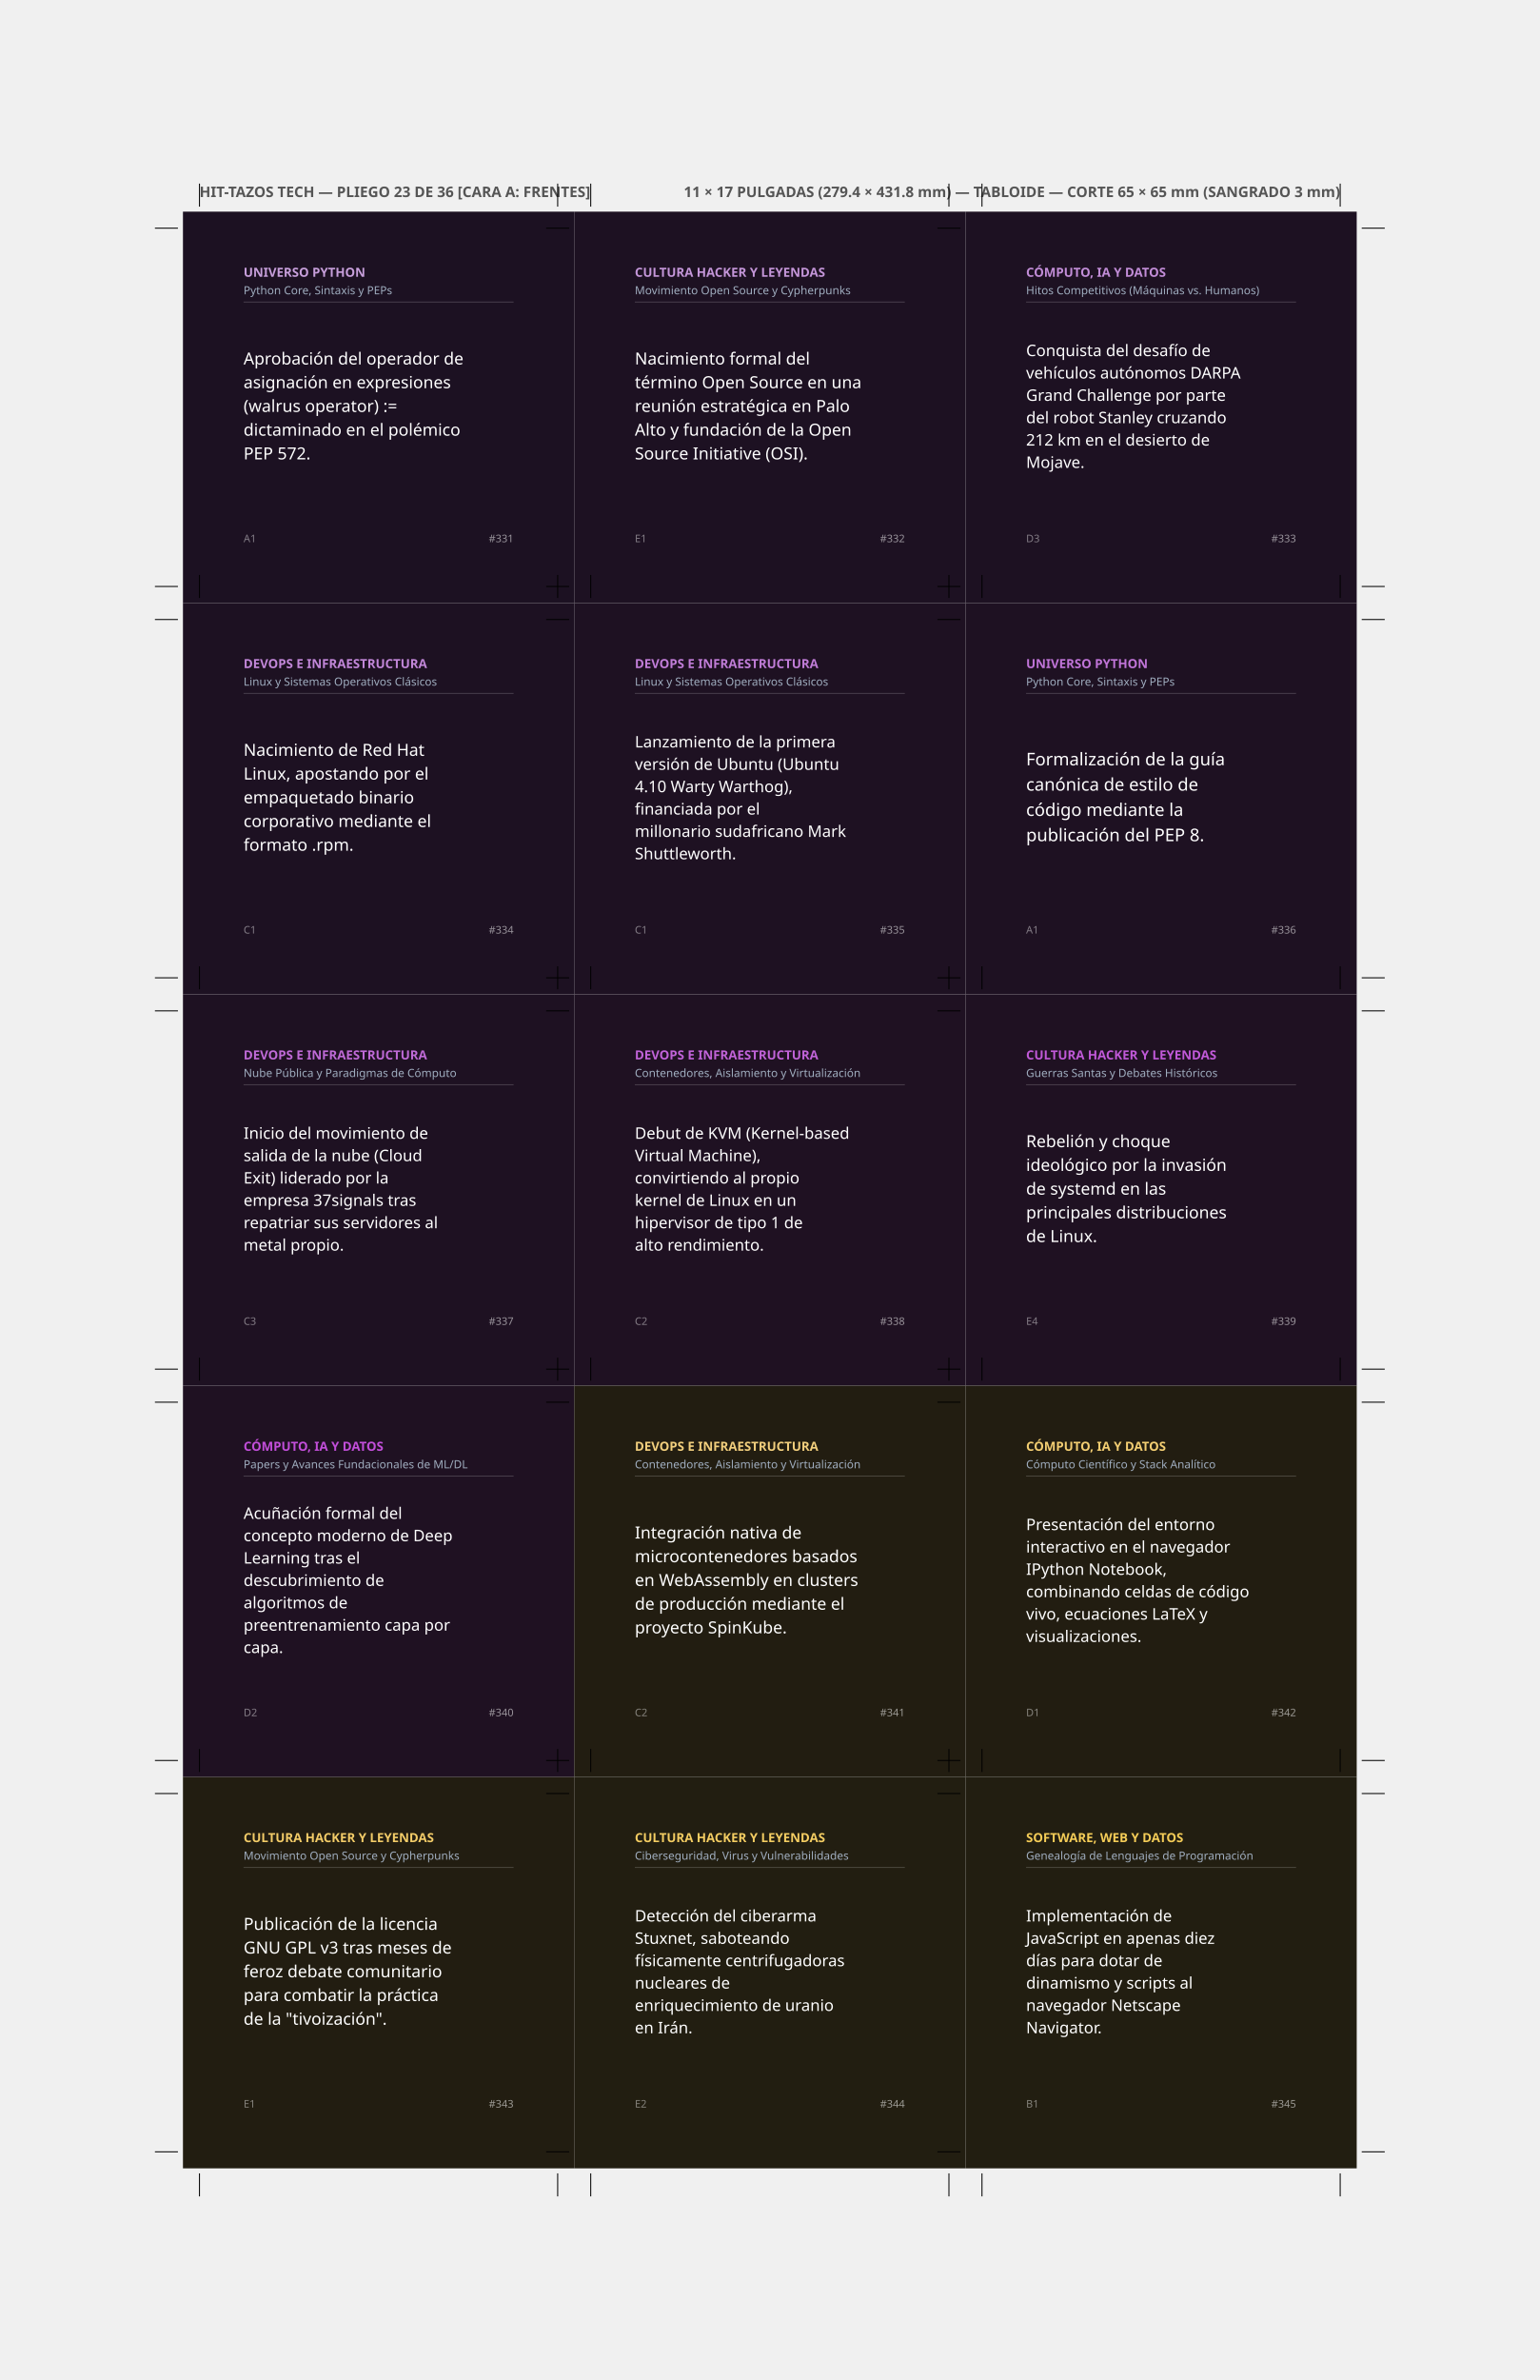
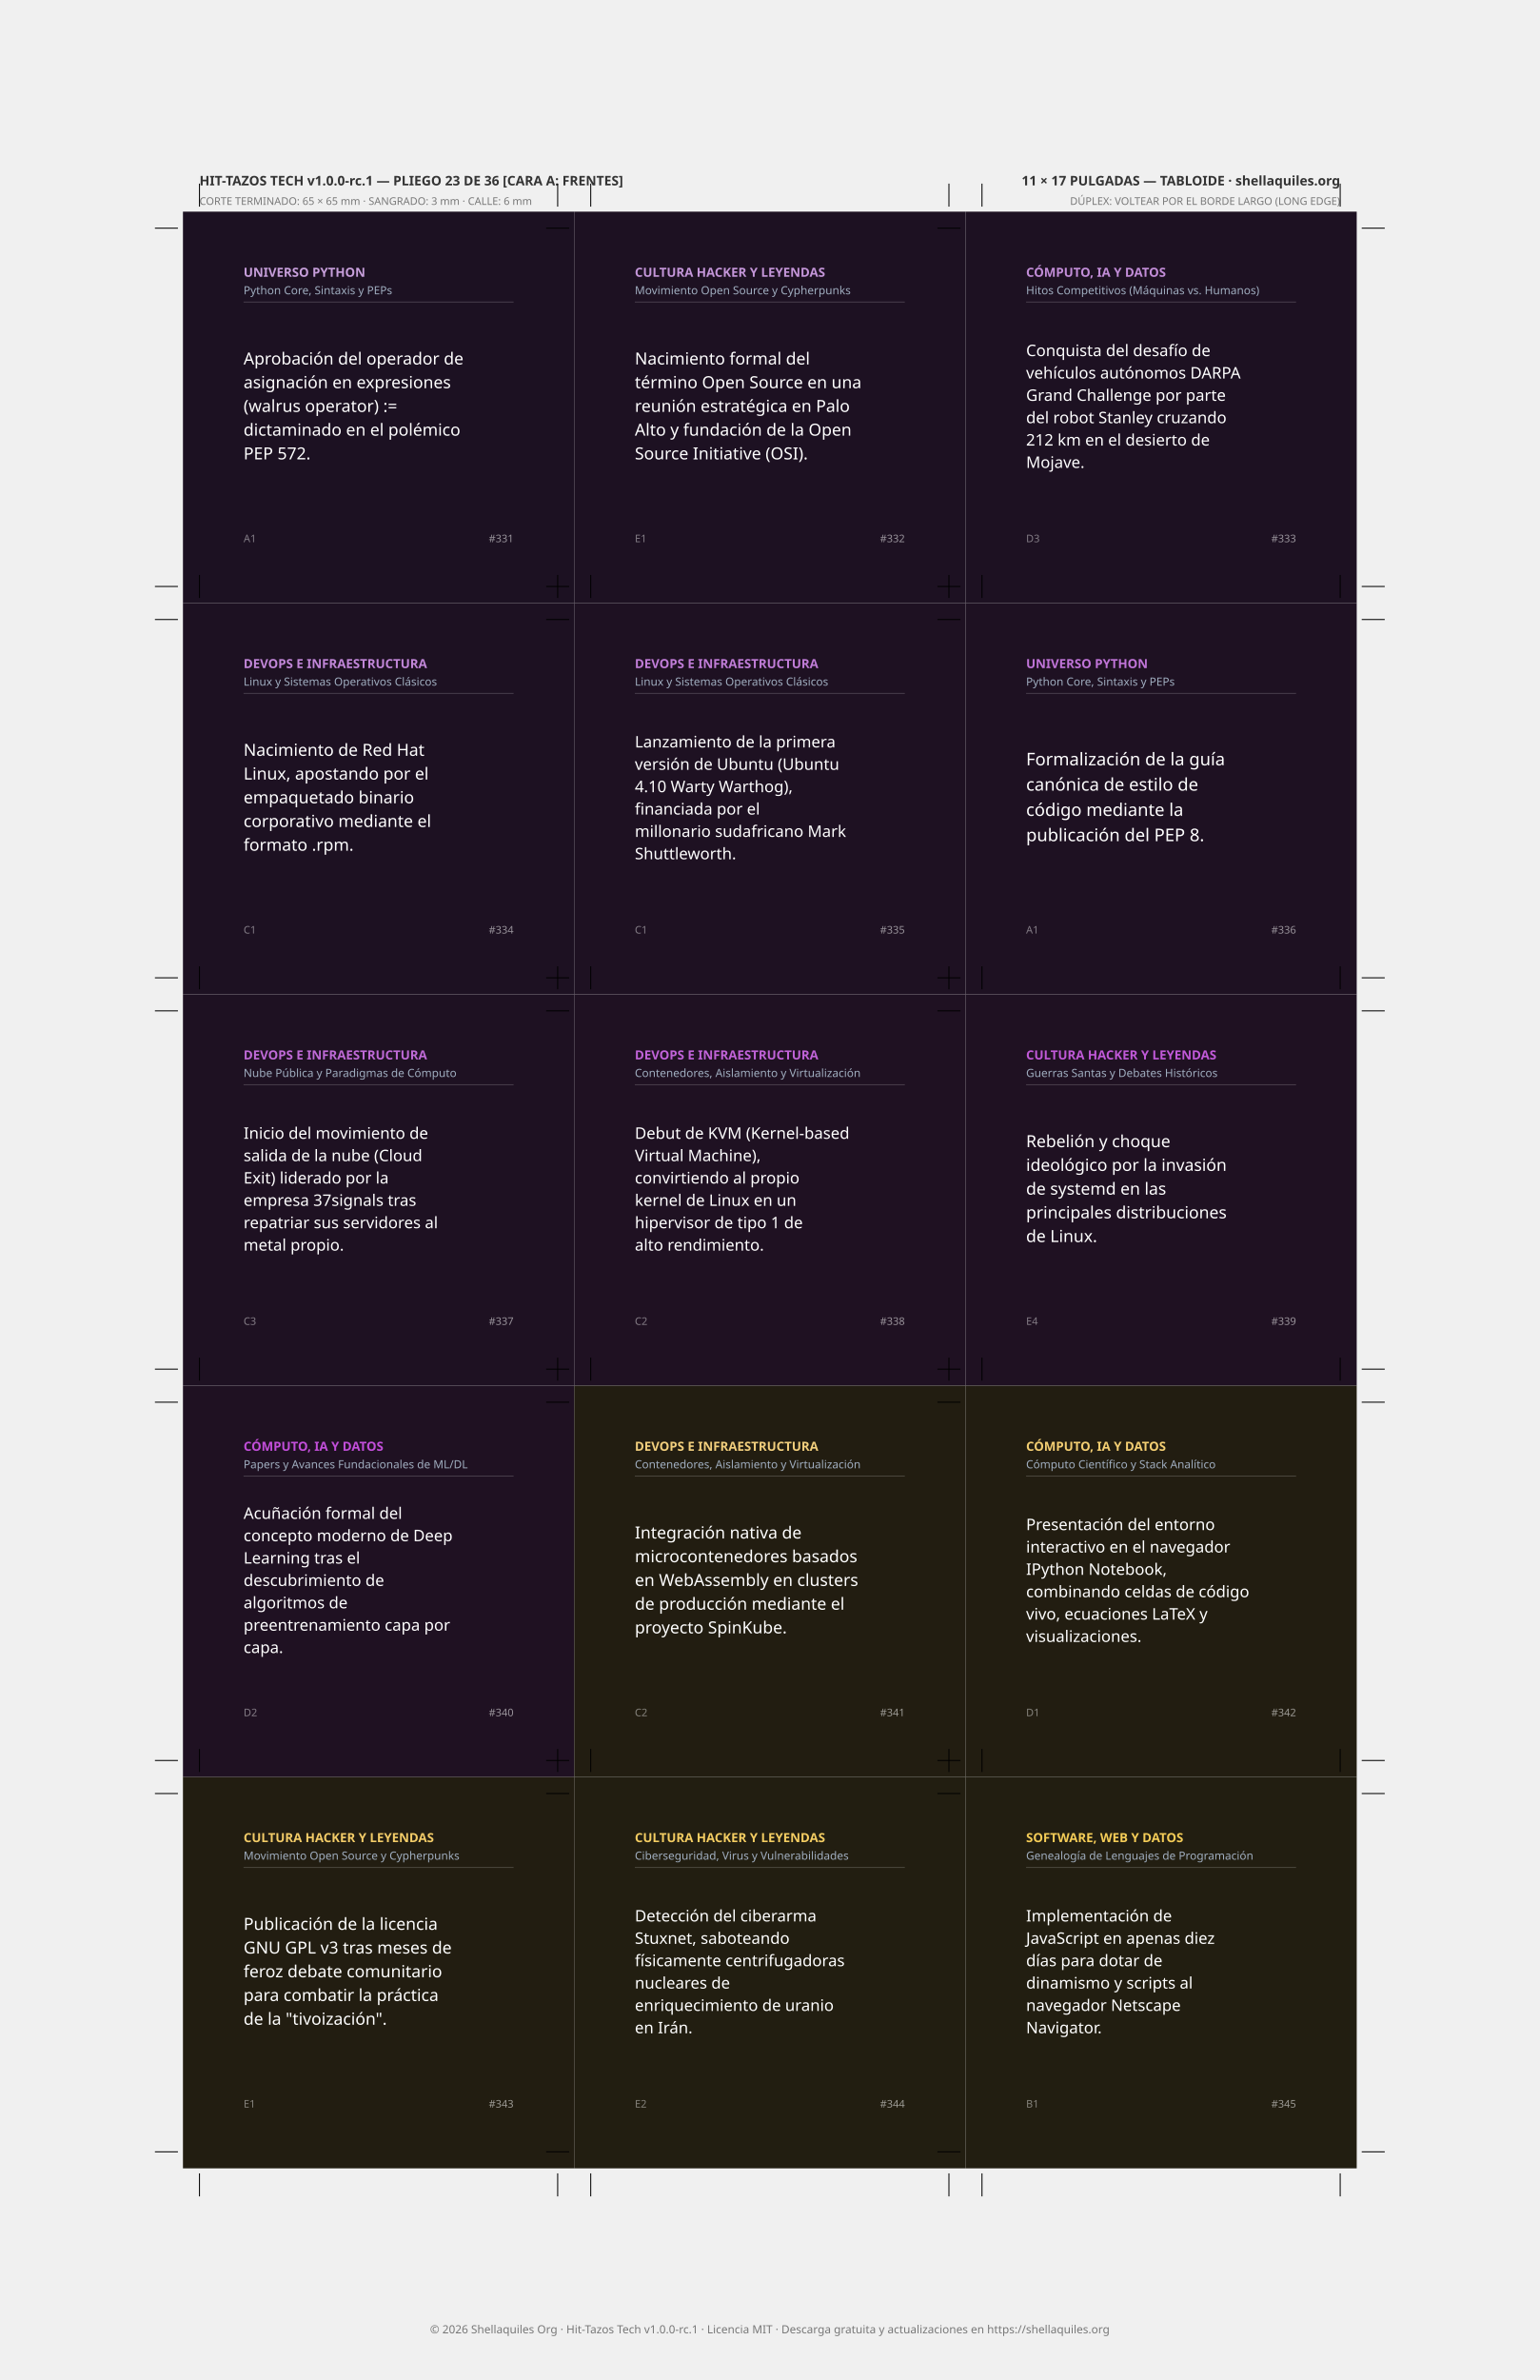
<svg xmlns="http://www.w3.org/2000/svg" width="279.4mm" height="431.8mm" viewBox="0 0 792 1224" style="background-color: #ffffff;">
  <g id="encabezado_pliego">
-     <text x="102.61" y="101.35" font-family="'Outfit', sans-serif" font-size="7.5" font-weight="700" fill="#555555">HIT-TAZOS TECH — PLIEGO 23 DE 36 [CARA A: FRENTES]</text>
-     <text x="689.39" y="101.35" font-family="'Outfit', sans-serif" font-size="7.5" font-weight="700" fill="#555555" text-anchor="end">11 × 17 PULGADAS (279.4 × 431.8 mm) — TABLOIDE — CORTE 65 × 65 mm (SANGRADO 3 mm)</text>
+     <text x="102.61" y="95.35" font-family="'Outfit', sans-serif" font-size="6.8" font-weight="700" fill="#333333">HIT-TAZOS TECH v1.0.0-rc.1 — PLIEGO 23 DE 36 [CARA A: FRENTES]</text>
+     <text x="689.39" y="95.35" font-family="'Outfit', sans-serif" font-size="6.8" font-weight="700" fill="#333333" text-anchor="end">11 × 17 PULGADAS — TABLOIDE · shellaquiles.org</text>
+     <text x="102.61" y="105.35" font-family="'Outfit', sans-serif" font-size="5.4" font-weight="500" fill="#777777">CORTE TERMINADO: 65 × 65 mm · SANGRADO: 3 mm · CALLE: 6 mm</text>
+     <text x="689.39" y="105.35" font-family="'Outfit', sans-serif" font-size="5.4" font-weight="500" fill="#777777" text-anchor="end">DÚPLEX: VOLTEAR POR EL BORDE LARGO (LONG EDGE)</text>
  </g>
  <g id="tarjetas_frente">
    <g id="carta_331_frente">
      <g stroke="#000000" stroke-width="0.5" stroke-linecap="square">
        <line x1="79.94" y1="117.35" x2="91.28" y2="117.35" />
        <line x1="102.61" y1="94.68" x2="102.61" y2="106.02" />
        <line x1="298.20" y1="117.35" x2="309.54" y2="117.35" />
        <line x1="286.87" y1="94.68" x2="286.87" y2="106.02" />
        <line x1="79.94" y1="301.61" x2="91.28" y2="301.61" />
        <line x1="102.61" y1="312.94" x2="102.61" y2="324.28" />
        <line x1="298.20" y1="301.61" x2="309.54" y2="301.61" />
        <line x1="286.87" y1="312.94" x2="286.87" y2="324.28" />
      </g>
      <rect x="94.11" y="108.85" width="201.26" height="201.26" fill="#1c1122" />
      <g transform="translate(102.61, 117.35)">
        <text x="22.68" y="25" font-family="'Outfit', sans-serif" font-size="6.5" font-weight="800" fill="#c79fdb">UNIVERSO PYTHON</text>
        <text x="22.68" y="34" font-family="'Outfit', sans-serif" font-size="5.8" font-weight="400" fill="#a0aec0">Python Core, Sintaxis y PEPs</text>
        <line x1="22.68" y1="38" x2="161.57" y2="38" stroke="rgba(255,255,255,0.18)" stroke-width="0.5" />
        <text font-family="'Outfit', sans-serif" font-size="8.6" font-weight="400" fill="#ffffff">
          <tspan x="22.68" y="70.1">Aprobación del operador de</tspan>
          <tspan x="22.68" y="82.3">asignación en expresiones</tspan>
          <tspan x="22.68" y="94.5">(walrus operator) :=</tspan>
          <tspan x="22.68" y="106.7">dictaminado en el polémico</tspan>
          <tspan x="22.68" y="118.9">PEP 572.</tspan>
        </text>
        <text x="22.68" y="161.5" font-family="'Outfit', sans-serif" font-size="5.4" font-weight="500" fill="rgba(255,255,255,0.45)">A1</text>
        <text x="161.57" y="161.5" font-family="'Space Grotesk', sans-serif" font-size="5.4" font-weight="500" fill="rgba(255,255,255,0.55)" text-anchor="end">#331</text>
      </g>
    </g>
    <g id="carta_332_frente">
      <g stroke="#000000" stroke-width="0.5" stroke-linecap="square">
        <line x1="281.20" y1="117.35" x2="292.54" y2="117.35" />
        <line x1="303.87" y1="94.68" x2="303.87" y2="106.02" />
        <line x1="499.46" y1="117.35" x2="510.80" y2="117.35" />
        <line x1="488.13" y1="94.68" x2="488.13" y2="106.02" />
        <line x1="281.20" y1="301.61" x2="292.54" y2="301.61" />
        <line x1="303.87" y1="312.94" x2="303.87" y2="324.28" />
        <line x1="499.46" y1="301.61" x2="510.80" y2="301.61" />
        <line x1="488.13" y1="312.94" x2="488.13" y2="324.28" />
      </g>
      <rect x="295.37" y="108.85" width="201.26" height="201.26" fill="#1d1122" />
      <g transform="translate(303.87, 117.35)">
        <text x="22.68" y="25" font-family="'Outfit', sans-serif" font-size="6.5" font-weight="800" fill="#c496d9">CULTURA HACKER Y LEYENDAS</text>
        <text x="22.68" y="34" font-family="'Outfit', sans-serif" font-size="5.8" font-weight="400" fill="#a0aec0">Movimiento Open Source y Cypherpunks</text>
        <line x1="22.68" y1="38" x2="161.57" y2="38" stroke="rgba(255,255,255,0.18)" stroke-width="0.5" />
        <text font-family="'Outfit', sans-serif" font-size="8.6" font-weight="400" fill="#ffffff">
          <tspan x="22.68" y="70.1">Nacimiento formal del</tspan>
          <tspan x="22.68" y="82.3">término Open Source en una</tspan>
          <tspan x="22.68" y="94.5">reunión estratégica en Palo</tspan>
          <tspan x="22.68" y="106.7">Alto y fundación de la Open</tspan>
          <tspan x="22.68" y="118.9">Source Initiative (OSI).</tspan>
        </text>
        <text x="22.68" y="161.5" font-family="'Outfit', sans-serif" font-size="5.4" font-weight="500" fill="rgba(255,255,255,0.45)">E1</text>
        <text x="161.57" y="161.5" font-family="'Space Grotesk', sans-serif" font-size="5.4" font-weight="500" fill="rgba(255,255,255,0.55)" text-anchor="end">#332</text>
      </g>
    </g>
    <g id="carta_333_frente">
      <g stroke="#000000" stroke-width="0.5" stroke-linecap="square">
        <line x1="482.46" y1="117.35" x2="493.80" y2="117.35" />
        <line x1="505.13" y1="94.68" x2="505.13" y2="106.02" />
        <line x1="700.72" y1="117.35" x2="712.06" y2="117.35" />
        <line x1="689.39" y1="94.68" x2="689.39" y2="106.02" />
        <line x1="482.46" y1="301.61" x2="493.80" y2="301.61" />
        <line x1="505.13" y1="312.94" x2="505.13" y2="324.28" />
        <line x1="700.72" y1="301.61" x2="712.06" y2="301.61" />
        <line x1="689.39" y1="312.94" x2="689.39" y2="324.28" />
      </g>
      <rect x="496.63" y="108.85" width="201.26" height="201.26" fill="#1d1122" />
      <g transform="translate(505.13, 117.35)">
        <text x="22.68" y="25" font-family="'Outfit', sans-serif" font-size="6.5" font-weight="800" fill="#c28dd8">CÓMPUTO, IA Y DATOS</text>
        <text x="22.68" y="34" font-family="'Outfit', sans-serif" font-size="5.8" font-weight="400" fill="#a0aec0">Hitos Competitivos (Máquinas vs. Humanos)</text>
        <line x1="22.68" y1="38" x2="161.57" y2="38" stroke="rgba(255,255,255,0.18)" stroke-width="0.5" />
        <text font-family="'Outfit', sans-serif" font-size="8.2" font-weight="400" fill="#ffffff">
          <tspan x="22.68" y="65.8">Conquista del desafío de</tspan>
          <tspan x="22.68" y="77.3">vehículos autónomos DARPA</tspan>
          <tspan x="22.68" y="88.8">Grand Challenge por parte</tspan>
          <tspan x="22.68" y="100.3">del robot Stanley cruzando</tspan>
          <tspan x="22.68" y="111.8">212 km en el desierto de</tspan>
          <tspan x="22.68" y="123.3">Mojave.</tspan>
        </text>
        <text x="22.68" y="161.5" font-family="'Outfit', sans-serif" font-size="5.4" font-weight="500" fill="rgba(255,255,255,0.45)">D3</text>
        <text x="161.57" y="161.5" font-family="'Space Grotesk', sans-serif" font-size="5.4" font-weight="500" fill="rgba(255,255,255,0.55)" text-anchor="end">#333</text>
      </g>
    </g>
    <g id="carta_334_frente">
      <g stroke="#000000" stroke-width="0.5" stroke-linecap="square">
        <line x1="79.94" y1="318.61" x2="91.28" y2="318.61" />
        <line x1="102.61" y1="295.94" x2="102.61" y2="307.28" />
        <line x1="298.20" y1="318.61" x2="309.54" y2="318.61" />
        <line x1="286.87" y1="295.94" x2="286.87" y2="307.28" />
        <line x1="79.94" y1="502.87" x2="91.28" y2="502.87" />
        <line x1="102.61" y1="514.20" x2="102.61" y2="525.54" />
        <line x1="298.20" y1="502.87" x2="309.54" y2="502.87" />
        <line x1="286.87" y1="514.20" x2="286.87" y2="525.54" />
      </g>
      <rect x="94.11" y="310.11" width="201.26" height="201.26" fill="#1d1122" />
      <g transform="translate(102.61, 318.61)">
        <text x="22.68" y="25" font-family="'Outfit', sans-serif" font-size="6.5" font-weight="800" fill="#c287d9">DEVOPS E INFRAESTRUCTURA</text>
        <text x="22.68" y="34" font-family="'Outfit', sans-serif" font-size="5.8" font-weight="400" fill="#a0aec0">Linux y Sistemas Operativos Clásicos</text>
        <line x1="22.68" y1="38" x2="161.57" y2="38" stroke="rgba(255,255,255,0.18)" stroke-width="0.5" />
        <text font-family="'Outfit', sans-serif" font-size="8.6" font-weight="400" fill="#ffffff">
          <tspan x="22.68" y="70.1">Nacimiento de Red Hat</tspan>
          <tspan x="22.68" y="82.3">Linux, apostando por el</tspan>
          <tspan x="22.68" y="94.5">empaquetado binario</tspan>
          <tspan x="22.68" y="106.7">corporativo mediante el</tspan>
          <tspan x="22.68" y="118.9">formato .rpm.</tspan>
        </text>
        <text x="22.68" y="161.5" font-family="'Outfit', sans-serif" font-size="5.4" font-weight="500" fill="rgba(255,255,255,0.45)">C1</text>
        <text x="161.57" y="161.5" font-family="'Space Grotesk', sans-serif" font-size="5.4" font-weight="500" fill="rgba(255,255,255,0.55)" text-anchor="end">#334</text>
      </g>
    </g>
    <g id="carta_335_frente">
      <g stroke="#000000" stroke-width="0.5" stroke-linecap="square">
        <line x1="281.20" y1="318.61" x2="292.54" y2="318.61" />
        <line x1="303.87" y1="295.94" x2="303.87" y2="307.28" />
        <line x1="499.46" y1="318.61" x2="510.80" y2="318.61" />
        <line x1="488.13" y1="295.94" x2="488.13" y2="307.28" />
        <line x1="281.20" y1="502.87" x2="292.54" y2="502.87" />
        <line x1="303.87" y1="514.20" x2="303.87" y2="525.54" />
        <line x1="499.46" y1="502.87" x2="510.80" y2="502.87" />
        <line x1="488.13" y1="514.20" x2="488.13" y2="525.54" />
      </g>
      <rect x="295.37" y="310.11" width="201.26" height="201.26" fill="#1e1122" />
      <g transform="translate(303.87, 318.61)">
        <text x="22.68" y="25" font-family="'Outfit', sans-serif" font-size="6.5" font-weight="800" fill="#c17dd8">DEVOPS E INFRAESTRUCTURA</text>
        <text x="22.68" y="34" font-family="'Outfit', sans-serif" font-size="5.8" font-weight="400" fill="#a0aec0">Linux y Sistemas Operativos Clásicos</text>
        <line x1="22.68" y1="38" x2="161.57" y2="38" stroke="rgba(255,255,255,0.18)" stroke-width="0.5" />
        <text font-family="'Outfit', sans-serif" font-size="8.2" font-weight="400" fill="#ffffff">
          <tspan x="22.68" y="65.8">Lanzamiento de la primera</tspan>
          <tspan x="22.68" y="77.3">versión de Ubuntu (Ubuntu</tspan>
          <tspan x="22.68" y="88.8">4.10 Warty Warthog),</tspan>
          <tspan x="22.68" y="100.3">financiada por el</tspan>
          <tspan x="22.68" y="111.8">millonario sudafricano Mark</tspan>
          <tspan x="22.68" y="123.3">Shuttleworth.</tspan>
        </text>
        <text x="22.68" y="161.5" font-family="'Outfit', sans-serif" font-size="5.4" font-weight="500" fill="rgba(255,255,255,0.45)">C1</text>
        <text x="161.57" y="161.5" font-family="'Space Grotesk', sans-serif" font-size="5.4" font-weight="500" fill="rgba(255,255,255,0.55)" text-anchor="end">#335</text>
      </g>
    </g>
    <g id="carta_336_frente">
      <g stroke="#000000" stroke-width="0.5" stroke-linecap="square">
        <line x1="482.46" y1="318.61" x2="493.80" y2="318.61" />
        <line x1="505.13" y1="295.94" x2="505.13" y2="307.28" />
        <line x1="700.72" y1="318.61" x2="712.06" y2="318.61" />
        <line x1="689.39" y1="295.94" x2="689.39" y2="307.28" />
        <line x1="482.46" y1="502.87" x2="493.80" y2="502.87" />
        <line x1="505.13" y1="514.20" x2="505.13" y2="525.54" />
        <line x1="700.72" y1="502.87" x2="712.06" y2="502.87" />
        <line x1="689.39" y1="514.20" x2="689.39" y2="525.54" />
      </g>
      <rect x="496.63" y="310.11" width="201.26" height="201.26" fill="#1e1122" />
      <g transform="translate(505.13, 318.61)">
        <text x="22.68" y="25" font-family="'Outfit', sans-serif" font-size="6.5" font-weight="800" fill="#c074d8">UNIVERSO PYTHON</text>
        <text x="22.68" y="34" font-family="'Outfit', sans-serif" font-size="5.8" font-weight="400" fill="#a0aec0">Python Core, Sintaxis y PEPs</text>
        <line x1="22.68" y1="38" x2="161.57" y2="38" stroke="rgba(255,255,255,0.18)" stroke-width="0.5" />
        <text font-family="'Outfit', sans-serif" font-size="9" font-weight="400" fill="#ffffff">
          <tspan x="22.68" y="75.0">Formalización de la guía</tspan>
          <tspan x="22.68" y="88.0">canónica de estilo de</tspan>
          <tspan x="22.68" y="101.0">código mediante la</tspan>
          <tspan x="22.68" y="114.0">publicación del PEP 8.</tspan>
        </text>
        <text x="22.68" y="161.5" font-family="'Outfit', sans-serif" font-size="5.4" font-weight="500" fill="rgba(255,255,255,0.45)">A1</text>
        <text x="161.57" y="161.5" font-family="'Space Grotesk', sans-serif" font-size="5.4" font-weight="500" fill="rgba(255,255,255,0.55)" text-anchor="end">#336</text>
      </g>
    </g>
    <g id="carta_337_frente">
      <g stroke="#000000" stroke-width="0.5" stroke-linecap="square">
        <line x1="79.94" y1="519.87" x2="91.28" y2="519.87" />
        <line x1="102.61" y1="497.20" x2="102.61" y2="508.54" />
        <line x1="298.20" y1="519.87" x2="309.54" y2="519.87" />
        <line x1="286.87" y1="497.20" x2="286.87" y2="508.54" />
        <line x1="79.94" y1="704.13" x2="91.28" y2="704.13" />
        <line x1="102.61" y1="715.46" x2="102.61" y2="726.80" />
        <line x1="298.20" y1="704.13" x2="309.54" y2="704.13" />
        <line x1="286.87" y1="715.46" x2="286.87" y2="726.80" />
      </g>
      <rect x="94.11" y="511.37" width="201.26" height="201.26" fill="#1e1122" />
      <g transform="translate(102.61, 519.87)">
        <text x="22.68" y="25" font-family="'Outfit', sans-serif" font-size="6.5" font-weight="800" fill="#bf6ad7">DEVOPS E INFRAESTRUCTURA</text>
        <text x="22.68" y="34" font-family="'Outfit', sans-serif" font-size="5.8" font-weight="400" fill="#a0aec0">Nube Pública y Paradigmas de Cómputo</text>
        <line x1="22.68" y1="38" x2="161.57" y2="38" stroke="rgba(255,255,255,0.18)" stroke-width="0.5" />
        <text font-family="'Outfit', sans-serif" font-size="8.2" font-weight="400" fill="#ffffff">
          <tspan x="22.68" y="65.8">Inicio del movimiento de</tspan>
          <tspan x="22.68" y="77.3">salida de la nube (Cloud</tspan>
          <tspan x="22.68" y="88.8">Exit) liderado por la</tspan>
          <tspan x="22.68" y="100.3">empresa 37signals tras</tspan>
          <tspan x="22.68" y="111.8">repatriar sus servidores al</tspan>
          <tspan x="22.68" y="123.3">metal propio.</tspan>
        </text>
        <text x="22.68" y="161.5" font-family="'Outfit', sans-serif" font-size="5.4" font-weight="500" fill="rgba(255,255,255,0.45)">C3</text>
        <text x="161.57" y="161.5" font-family="'Space Grotesk', sans-serif" font-size="5.4" font-weight="500" fill="rgba(255,255,255,0.55)" text-anchor="end">#337</text>
      </g>
    </g>
    <g id="carta_338_frente">
      <g stroke="#000000" stroke-width="0.5" stroke-linecap="square">
        <line x1="281.20" y1="519.87" x2="292.54" y2="519.87" />
        <line x1="303.87" y1="497.20" x2="303.87" y2="508.54" />
        <line x1="499.46" y1="519.87" x2="510.80" y2="519.87" />
        <line x1="488.13" y1="497.20" x2="488.13" y2="508.54" />
        <line x1="281.20" y1="704.13" x2="292.54" y2="704.13" />
        <line x1="303.87" y1="715.46" x2="303.87" y2="726.80" />
        <line x1="499.46" y1="704.13" x2="510.80" y2="704.13" />
        <line x1="488.13" y1="715.46" x2="488.13" y2="726.80" />
      </g>
      <rect x="295.37" y="511.37" width="201.26" height="201.26" fill="#1f1122" />
      <g transform="translate(303.87, 519.87)">
        <text x="22.68" y="25" font-family="'Outfit', sans-serif" font-size="6.5" font-weight="800" fill="#c163d9">DEVOPS E INFRAESTRUCTURA</text>
        <text x="22.68" y="34" font-family="'Outfit', sans-serif" font-size="5.8" font-weight="400" fill="#a0aec0">Contenedores, Aislamiento y Virtualización</text>
        <line x1="22.68" y1="38" x2="161.57" y2="38" stroke="rgba(255,255,255,0.18)" stroke-width="0.5" />
        <text font-family="'Outfit', sans-serif" font-size="8.2" font-weight="400" fill="#ffffff">
          <tspan x="22.68" y="65.8">Debut de KVM (Kernel-based</tspan>
          <tspan x="22.68" y="77.3">Virtual Machine),</tspan>
          <tspan x="22.68" y="88.8">convirtiendo al propio</tspan>
          <tspan x="22.68" y="100.3">kernel de Linux en un</tspan>
          <tspan x="22.68" y="111.8">hipervisor de tipo 1 de</tspan>
          <tspan x="22.68" y="123.3">alto rendimiento.</tspan>
        </text>
        <text x="22.68" y="161.5" font-family="'Outfit', sans-serif" font-size="5.4" font-weight="500" fill="rgba(255,255,255,0.45)">C2</text>
        <text x="161.57" y="161.5" font-family="'Space Grotesk', sans-serif" font-size="5.4" font-weight="500" fill="rgba(255,255,255,0.55)" text-anchor="end">#338</text>
      </g>
    </g>
    <g id="carta_339_frente">
      <g stroke="#000000" stroke-width="0.5" stroke-linecap="square">
        <line x1="482.46" y1="519.87" x2="493.80" y2="519.87" />
        <line x1="505.13" y1="497.20" x2="505.13" y2="508.54" />
        <line x1="700.72" y1="519.87" x2="712.06" y2="519.87" />
        <line x1="689.39" y1="497.20" x2="689.39" y2="508.54" />
        <line x1="482.46" y1="704.13" x2="493.80" y2="704.13" />
        <line x1="505.13" y1="715.46" x2="505.13" y2="726.80" />
        <line x1="700.72" y1="704.13" x2="712.06" y2="704.13" />
        <line x1="689.39" y1="715.46" x2="689.39" y2="726.80" />
      </g>
      <rect x="496.63" y="511.37" width="201.26" height="201.26" fill="#1f1122" />
      <g transform="translate(505.13, 519.87)">
        <text x="22.68" y="25" font-family="'Outfit', sans-serif" font-size="6.5" font-weight="800" fill="#c159d9">CULTURA HACKER Y LEYENDAS</text>
        <text x="22.68" y="34" font-family="'Outfit', sans-serif" font-size="5.8" font-weight="400" fill="#a0aec0">Guerras Santas y Debates Históricos</text>
        <line x1="22.68" y1="38" x2="161.57" y2="38" stroke="rgba(255,255,255,0.18)" stroke-width="0.5" />
        <text font-family="'Outfit', sans-serif" font-size="8.6" font-weight="400" fill="#ffffff">
          <tspan x="22.68" y="70.1">Rebelión y choque</tspan>
          <tspan x="22.68" y="82.3">ideológico por la invasión</tspan>
          <tspan x="22.68" y="94.5">de systemd en las</tspan>
          <tspan x="22.68" y="106.7">principales distribuciones</tspan>
          <tspan x="22.68" y="118.9">de Linux.</tspan>
        </text>
        <text x="22.68" y="161.5" font-family="'Outfit', sans-serif" font-size="5.4" font-weight="500" fill="rgba(255,255,255,0.45)">E4</text>
        <text x="161.57" y="161.5" font-family="'Space Grotesk', sans-serif" font-size="5.4" font-weight="500" fill="rgba(255,255,255,0.55)" text-anchor="end">#339</text>
      </g>
    </g>
    <g id="carta_340_frente">
      <g stroke="#000000" stroke-width="0.5" stroke-linecap="square">
        <line x1="79.94" y1="721.13" x2="91.28" y2="721.13" />
        <line x1="102.61" y1="698.46" x2="102.61" y2="709.80" />
        <line x1="298.20" y1="721.13" x2="309.54" y2="721.13" />
        <line x1="286.87" y1="698.46" x2="286.87" y2="709.80" />
        <line x1="79.94" y1="905.39" x2="91.28" y2="905.39" />
        <line x1="102.61" y1="916.72" x2="102.61" y2="928.06" />
        <line x1="298.20" y1="905.39" x2="309.54" y2="905.39" />
        <line x1="286.87" y1="916.72" x2="286.87" y2="928.06" />
      </g>
      <rect x="94.11" y="712.63" width="201.26" height="201.26" fill="#1f1122" />
      <g transform="translate(102.61, 721.13)">
        <text x="22.68" y="25" font-family="'Outfit', sans-serif" font-size="6.5" font-weight="800" fill="#c24eda">CÓMPUTO, IA Y DATOS</text>
        <text x="22.68" y="34" font-family="'Outfit', sans-serif" font-size="5.8" font-weight="400" fill="#a0aec0">Papers y Avances Fundacionales de ML/DL</text>
        <line x1="22.68" y1="38" x2="161.57" y2="38" stroke="rgba(255,255,255,0.18)" stroke-width="0.5" />
        <text font-family="'Outfit', sans-serif" font-size="8.2" font-weight="400" fill="#ffffff">
          <tspan x="22.68" y="60.0">Acuñación formal del</tspan>
          <tspan x="22.68" y="71.5">concepto moderno de Deep</tspan>
          <tspan x="22.68" y="83.0">Learning tras el</tspan>
          <tspan x="22.68" y="94.5">descubrimiento de</tspan>
          <tspan x="22.68" y="106.0">algoritmos de</tspan>
          <tspan x="22.68" y="117.5">preentrenamiento capa por</tspan>
          <tspan x="22.68" y="129.0">capa.</tspan>
        </text>
        <text x="22.68" y="161.5" font-family="'Outfit', sans-serif" font-size="5.4" font-weight="500" fill="rgba(255,255,255,0.45)">D2</text>
        <text x="161.57" y="161.5" font-family="'Space Grotesk', sans-serif" font-size="5.4" font-weight="500" fill="rgba(255,255,255,0.55)" text-anchor="end">#340</text>
      </g>
    </g>
    <g id="carta_341_frente">
      <g stroke="#000000" stroke-width="0.5" stroke-linecap="square">
        <line x1="281.20" y1="721.13" x2="292.54" y2="721.13" />
        <line x1="303.87" y1="698.46" x2="303.87" y2="709.80" />
        <line x1="499.46" y1="721.13" x2="510.80" y2="721.13" />
        <line x1="488.13" y1="698.46" x2="488.13" y2="709.80" />
        <line x1="281.20" y1="905.39" x2="292.54" y2="905.39" />
        <line x1="303.87" y1="916.72" x2="303.87" y2="928.06" />
        <line x1="499.46" y1="905.39" x2="510.80" y2="905.39" />
        <line x1="488.13" y1="916.72" x2="488.13" y2="928.06" />
      </g>
      <rect x="295.37" y="712.63" width="201.26" height="201.26" fill="#221d11" />
      <g transform="translate(303.87, 721.13)">
        <text x="22.68" y="25" font-family="'Outfit', sans-serif" font-size="6.5" font-weight="800" fill="#f2cf7d">DEVOPS E INFRAESTRUCTURA</text>
        <text x="22.68" y="34" font-family="'Outfit', sans-serif" font-size="5.8" font-weight="400" fill="#a0aec0">Contenedores, Aislamiento y Virtualización</text>
        <line x1="22.68" y1="38" x2="161.57" y2="38" stroke="rgba(255,255,255,0.18)" stroke-width="0.5" />
        <text font-family="'Outfit', sans-serif" font-size="8.6" font-weight="400" fill="#ffffff">
          <tspan x="22.68" y="70.1">Integración nativa de</tspan>
          <tspan x="22.68" y="82.3">microcontenedores basados</tspan>
          <tspan x="22.68" y="94.5">en WebAssembly en clusters</tspan>
          <tspan x="22.68" y="106.7">de producción mediante el</tspan>
          <tspan x="22.68" y="118.9">proyecto SpinKube.</tspan>
        </text>
        <text x="22.68" y="161.5" font-family="'Outfit', sans-serif" font-size="5.4" font-weight="500" fill="rgba(255,255,255,0.45)">C2</text>
        <text x="161.57" y="161.5" font-family="'Space Grotesk', sans-serif" font-size="5.4" font-weight="500" fill="rgba(255,255,255,0.55)" text-anchor="end">#341</text>
      </g>
    </g>
    <g id="carta_342_frente">
      <g stroke="#000000" stroke-width="0.5" stroke-linecap="square">
        <line x1="482.46" y1="721.13" x2="493.80" y2="721.13" />
        <line x1="505.13" y1="698.46" x2="505.13" y2="709.80" />
        <line x1="700.72" y1="721.13" x2="712.06" y2="721.13" />
        <line x1="689.39" y1="698.46" x2="689.39" y2="709.80" />
        <line x1="482.46" y1="905.39" x2="493.80" y2="905.39" />
        <line x1="505.13" y1="916.72" x2="505.13" y2="928.06" />
        <line x1="700.72" y1="905.39" x2="712.06" y2="905.39" />
        <line x1="689.39" y1="916.72" x2="689.39" y2="928.06" />
      </g>
      <rect x="496.63" y="712.63" width="201.26" height="201.26" fill="#221d11" />
      <g transform="translate(505.13, 721.13)">
        <text x="22.68" y="25" font-family="'Outfit', sans-serif" font-size="6.5" font-weight="800" fill="#f3ce72">CÓMPUTO, IA Y DATOS</text>
        <text x="22.68" y="34" font-family="'Outfit', sans-serif" font-size="5.8" font-weight="400" fill="#a0aec0">Cómputo Científico y Stack Analítico</text>
        <line x1="22.68" y1="38" x2="161.57" y2="38" stroke="rgba(255,255,255,0.18)" stroke-width="0.5" />
        <text font-family="'Outfit', sans-serif" font-size="8.2" font-weight="400" fill="#ffffff">
          <tspan x="22.68" y="65.8">Presentación del entorno</tspan>
          <tspan x="22.68" y="77.3">interactivo en el navegador</tspan>
          <tspan x="22.68" y="88.8">IPython Notebook,</tspan>
          <tspan x="22.68" y="100.3">combinando celdas de código</tspan>
          <tspan x="22.68" y="111.8">vivo, ecuaciones LaTeX y</tspan>
          <tspan x="22.68" y="123.3">visualizaciones.</tspan>
        </text>
        <text x="22.68" y="161.5" font-family="'Outfit', sans-serif" font-size="5.4" font-weight="500" fill="rgba(255,255,255,0.45)">D1</text>
        <text x="161.57" y="161.5" font-family="'Space Grotesk', sans-serif" font-size="5.4" font-weight="500" fill="rgba(255,255,255,0.55)" text-anchor="end">#342</text>
      </g>
    </g>
    <g id="carta_343_frente">
      <g stroke="#000000" stroke-width="0.5" stroke-linecap="square">
        <line x1="79.94" y1="922.39" x2="91.28" y2="922.39" />
        <line x1="102.61" y1="899.72" x2="102.61" y2="911.06" />
        <line x1="298.20" y1="922.39" x2="309.54" y2="922.39" />
        <line x1="286.87" y1="899.72" x2="286.87" y2="911.06" />
        <line x1="79.94" y1="1106.65" x2="91.28" y2="1106.65" />
        <line x1="102.61" y1="1117.98" x2="102.61" y2="1129.32" />
        <line x1="298.20" y1="1106.65" x2="309.54" y2="1106.65" />
        <line x1="286.87" y1="1117.98" x2="286.87" y2="1129.32" />
      </g>
      <rect x="94.11" y="913.89" width="201.26" height="201.26" fill="#221d11" />
      <g transform="translate(102.61, 922.39)">
        <text x="22.68" y="25" font-family="'Outfit', sans-serif" font-size="6.5" font-weight="800" fill="#f3cc68">CULTURA HACKER Y LEYENDAS</text>
        <text x="22.68" y="34" font-family="'Outfit', sans-serif" font-size="5.8" font-weight="400" fill="#a0aec0">Movimiento Open Source y Cypherpunks</text>
        <line x1="22.68" y1="38" x2="161.57" y2="38" stroke="rgba(255,255,255,0.18)" stroke-width="0.5" />
        <text font-family="'Outfit', sans-serif" font-size="8.6" font-weight="400" fill="#ffffff">
          <tspan x="22.68" y="70.1">Publicación de la licencia</tspan>
          <tspan x="22.68" y="82.3">GNU GPL v3 tras meses de</tspan>
          <tspan x="22.68" y="94.5">feroz debate comunitario</tspan>
          <tspan x="22.68" y="106.7">para combatir la práctica</tspan>
          <tspan x="22.68" y="118.9">de la "tivoización".</tspan>
        </text>
        <text x="22.68" y="161.5" font-family="'Outfit', sans-serif" font-size="5.4" font-weight="500" fill="rgba(255,255,255,0.45)">E1</text>
        <text x="161.57" y="161.5" font-family="'Space Grotesk', sans-serif" font-size="5.4" font-weight="500" fill="rgba(255,255,255,0.55)" text-anchor="end">#343</text>
      </g>
    </g>
    <g id="carta_344_frente">
      <g stroke="#000000" stroke-width="0.5" stroke-linecap="square">
        <line x1="281.20" y1="922.39" x2="292.54" y2="922.39" />
        <line x1="303.87" y1="899.72" x2="303.87" y2="911.06" />
        <line x1="499.46" y1="922.39" x2="510.80" y2="922.39" />
        <line x1="488.13" y1="899.72" x2="488.13" y2="911.06" />
        <line x1="281.20" y1="1106.65" x2="292.54" y2="1106.65" />
        <line x1="303.87" y1="1117.98" x2="303.87" y2="1129.32" />
        <line x1="499.46" y1="1106.65" x2="510.80" y2="1106.65" />
        <line x1="488.13" y1="1117.98" x2="488.13" y2="1129.32" />
      </g>
      <rect x="295.37" y="913.89" width="201.26" height="201.26" fill="#221e11" />
      <g transform="translate(303.87, 922.39)">
        <text x="22.68" y="25" font-family="'Outfit', sans-serif" font-size="6.5" font-weight="800" fill="#f4cd62">CULTURA HACKER Y LEYENDAS</text>
        <text x="22.68" y="34" font-family="'Outfit', sans-serif" font-size="5.8" font-weight="400" fill="#a0aec0">Ciberseguridad, Virus y Vulnerabilidades</text>
        <line x1="22.68" y1="38" x2="161.57" y2="38" stroke="rgba(255,255,255,0.18)" stroke-width="0.5" />
        <text font-family="'Outfit', sans-serif" font-size="8.2" font-weight="400" fill="#ffffff">
          <tspan x="22.68" y="65.8">Detección del ciberarma</tspan>
          <tspan x="22.68" y="77.3">Stuxnet, saboteando</tspan>
          <tspan x="22.68" y="88.8">físicamente centrifugadoras</tspan>
          <tspan x="22.68" y="100.3">nucleares de</tspan>
          <tspan x="22.68" y="111.8">enriquecimiento de uranio</tspan>
          <tspan x="22.68" y="123.3">en Irán.</tspan>
        </text>
        <text x="22.68" y="161.5" font-family="'Outfit', sans-serif" font-size="5.4" font-weight="500" fill="rgba(255,255,255,0.45)">E2</text>
        <text x="161.57" y="161.5" font-family="'Space Grotesk', sans-serif" font-size="5.4" font-weight="500" fill="rgba(255,255,255,0.55)" text-anchor="end">#344</text>
      </g>
    </g>
    <g id="carta_345_frente">
      <g stroke="#000000" stroke-width="0.5" stroke-linecap="square">
        <line x1="482.46" y1="922.39" x2="493.80" y2="922.39" />
        <line x1="505.13" y1="899.72" x2="505.13" y2="911.06" />
        <line x1="700.72" y1="922.39" x2="712.06" y2="922.39" />
        <line x1="689.39" y1="899.72" x2="689.39" y2="911.06" />
        <line x1="482.46" y1="1106.65" x2="493.80" y2="1106.65" />
        <line x1="505.13" y1="1117.98" x2="505.13" y2="1129.32" />
        <line x1="700.72" y1="1106.65" x2="712.06" y2="1106.65" />
        <line x1="689.39" y1="1117.98" x2="689.39" y2="1129.32" />
      </g>
      <rect x="496.63" y="913.89" width="201.26" height="201.26" fill="#221e11" />
      <g transform="translate(505.13, 922.39)">
        <text x="22.68" y="25" font-family="'Outfit', sans-serif" font-size="6.5" font-weight="800" fill="#f4cc57">SOFTWARE, WEB Y DATOS</text>
        <text x="22.68" y="34" font-family="'Outfit', sans-serif" font-size="5.8" font-weight="400" fill="#a0aec0">Genealogía de Lenguajes de Programación</text>
        <line x1="22.68" y1="38" x2="161.57" y2="38" stroke="rgba(255,255,255,0.18)" stroke-width="0.5" />
        <text font-family="'Outfit', sans-serif" font-size="8.2" font-weight="400" fill="#ffffff">
          <tspan x="22.68" y="65.8">Implementación de</tspan>
          <tspan x="22.68" y="77.3">JavaScript en apenas diez</tspan>
          <tspan x="22.68" y="88.8">días para dotar de</tspan>
          <tspan x="22.68" y="100.3">dinamismo y scripts al</tspan>
          <tspan x="22.68" y="111.8">navegador Netscape</tspan>
          <tspan x="22.68" y="123.3">Navigator.</tspan>
        </text>
        <text x="22.68" y="161.5" font-family="'Outfit', sans-serif" font-size="5.4" font-weight="500" fill="rgba(255,255,255,0.45)">B1</text>
        <text x="161.57" y="161.5" font-family="'Space Grotesk', sans-serif" font-size="5.4" font-weight="500" fill="rgba(255,255,255,0.55)" text-anchor="end">#345</text>
      </g>
    </g>
  </g>
+   <g id="pie_pliego">
+     <text x="396.00" y="1200.00" font-family="'Outfit', sans-serif" font-size="5.8" font-weight="500" fill="#777777" text-anchor="middle">© 2026 Shellaquiles Org · Hit-Tazos Tech v1.0.0-rc.1 · Licencia MIT · Descarga gratuita y actualizaciones en https://shellaquiles.org</text>
+   </g>
</svg>
